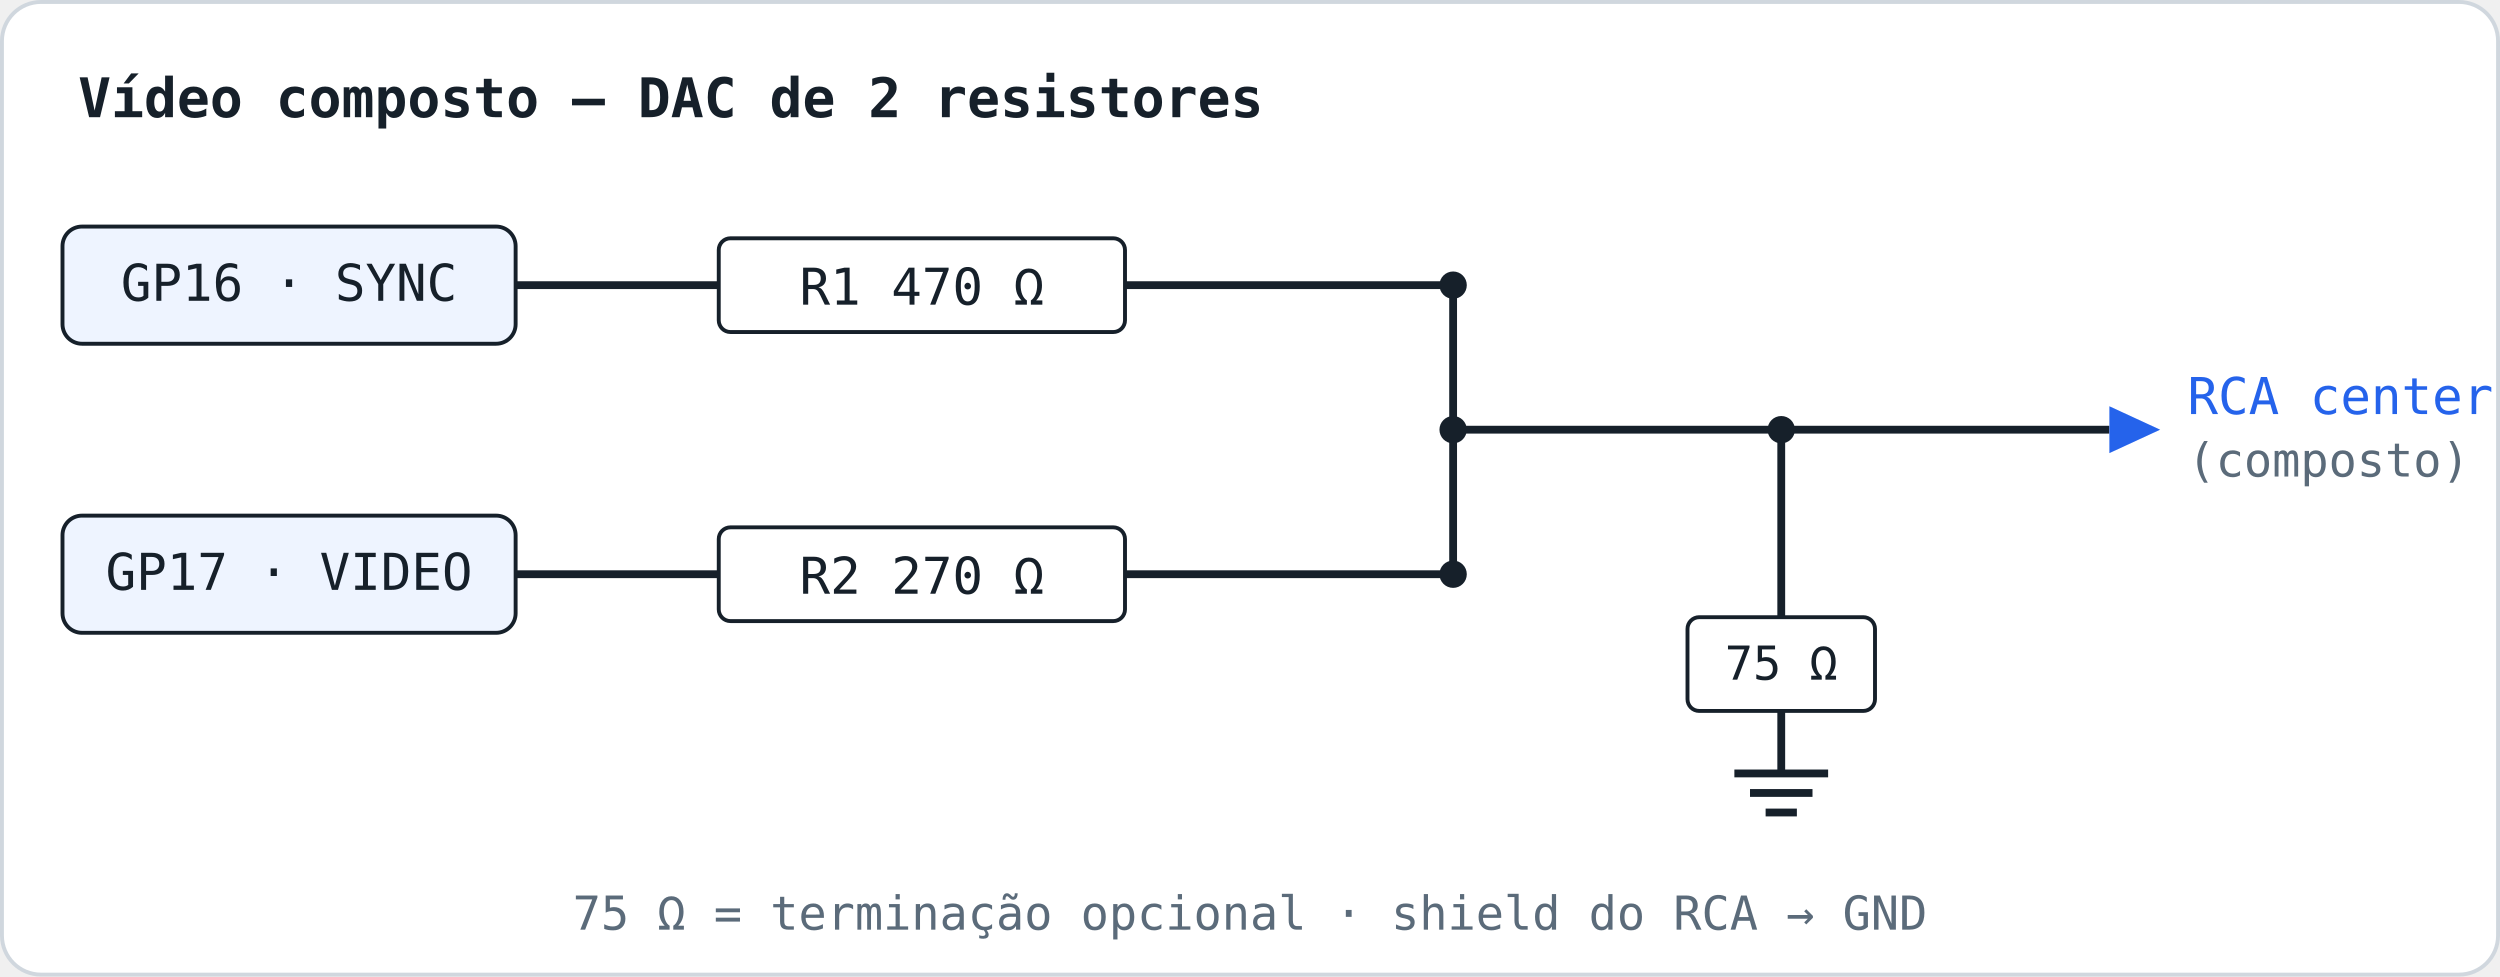
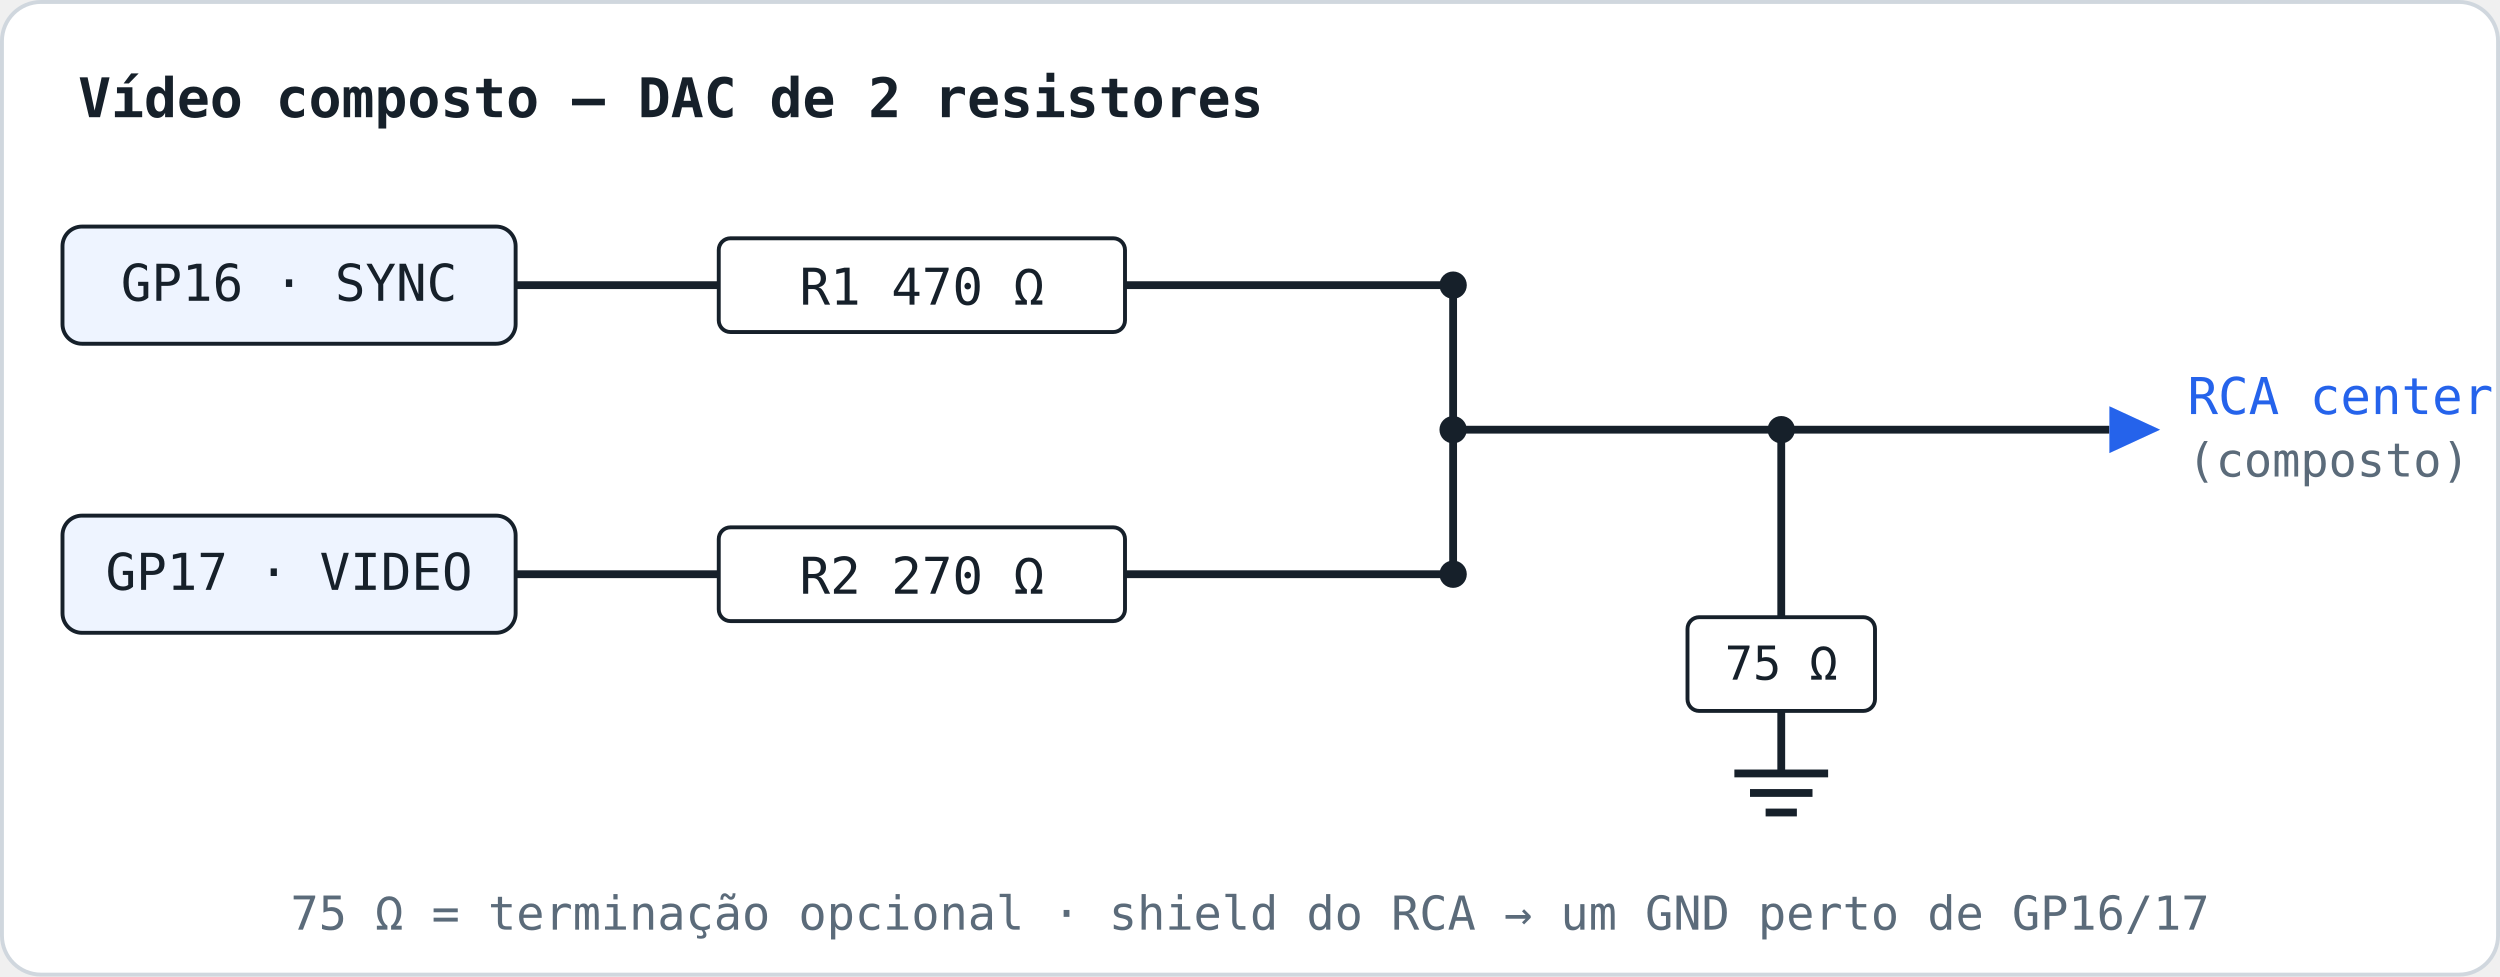
<svg xmlns="http://www.w3.org/2000/svg" viewBox="0 0 640 250" font-family="ui-monospace, SFMono-Regular, Menlo, Consolas, monospace" font-size="13">
  <rect x="0.5" y="0.5" width="639" height="249" rx="10" fill="#ffffff" stroke="#d0d7de" />
  <text x="20" y="30" font-size="14" font-weight="bold" fill="#16202a">Vídeo composto — DAC de 2 resistores</text>
  <rect x="16" y="58" width="116" height="30" rx="5" fill="#eef4ff" stroke="#16202a" />
  <text x="74" y="77" text-anchor="middle" fill="#16202a">GP16 · SYNC</text>
  <rect x="16" y="132" width="116" height="30" rx="5" fill="#eef4ff" stroke="#16202a" />
  <text x="74" y="151" text-anchor="middle" fill="#16202a">GP17 · VIDEO</text>
  <rect x="184" y="61" width="104" height="24" rx="3" fill="#ffffff" stroke="#16202a" />
  <text x="236" y="78" text-anchor="middle" fill="#16202a">R1 470 Ω</text>
  <rect x="184" y="135" width="104" height="24" rx="3" fill="#ffffff" stroke="#16202a" />
  <text x="236" y="152" text-anchor="middle" fill="#16202a">R2 270 Ω</text>
  <g stroke="#16202a" stroke-width="2" fill="none">
    <line x1="132" y1="73" x2="184" y2="73" />
    <line x1="132" y1="147" x2="184" y2="147" />
    <line x1="288" y1="73" x2="372" y2="73" />
    <line x1="288" y1="147" x2="372" y2="147" />
    <line x1="372" y1="73" x2="372" y2="147" />
    <line x1="372" y1="110" x2="540" y2="110" />
    <line x1="456" y1="110" x2="456" y2="158" />
    <line x1="456" y1="182" x2="456" y2="198" />
  </g>
  <g fill="#16202a">
    <circle cx="372" cy="73" r="3.5" />
    <circle cx="372" cy="147" r="3.5" />
    <circle cx="372" cy="110" r="3.5" />
    <circle cx="456" cy="110" r="3.5" />
  </g>
  <rect x="432" y="158" width="48" height="24" rx="3" fill="#ffffff" stroke="#16202a" />
  <text x="456" y="174" text-anchor="middle" font-size="12" fill="#16202a">75 Ω</text>
  <g stroke="#16202a" stroke-width="2">
    <line x1="444" y1="198" x2="468" y2="198" />
    <line x1="448" y1="203" x2="464" y2="203" />
    <line x1="452" y1="208" x2="460" y2="208" />
  </g>
  <polygon points="540,104 553,110 540,116" fill="#2563eb" />
  <text x="560" y="106" fill="#2563eb">RCA center</text>
  <text x="560" y="122" fill="#5b6b7a" font-size="12">(composto)</text>
-   <text x="320" y="238" text-anchor="middle" fill="#5b6b7a" font-size="12">75 Ω = terminação opcional  ·  shield do RCA → GND</text>
+   <text x="320" y="238" text-anchor="middle" fill="#5b6b7a" font-size="12">75 Ω = terminação opcional  ·  shield do RCA → um GND perto de GP16/17</text>
</svg>
